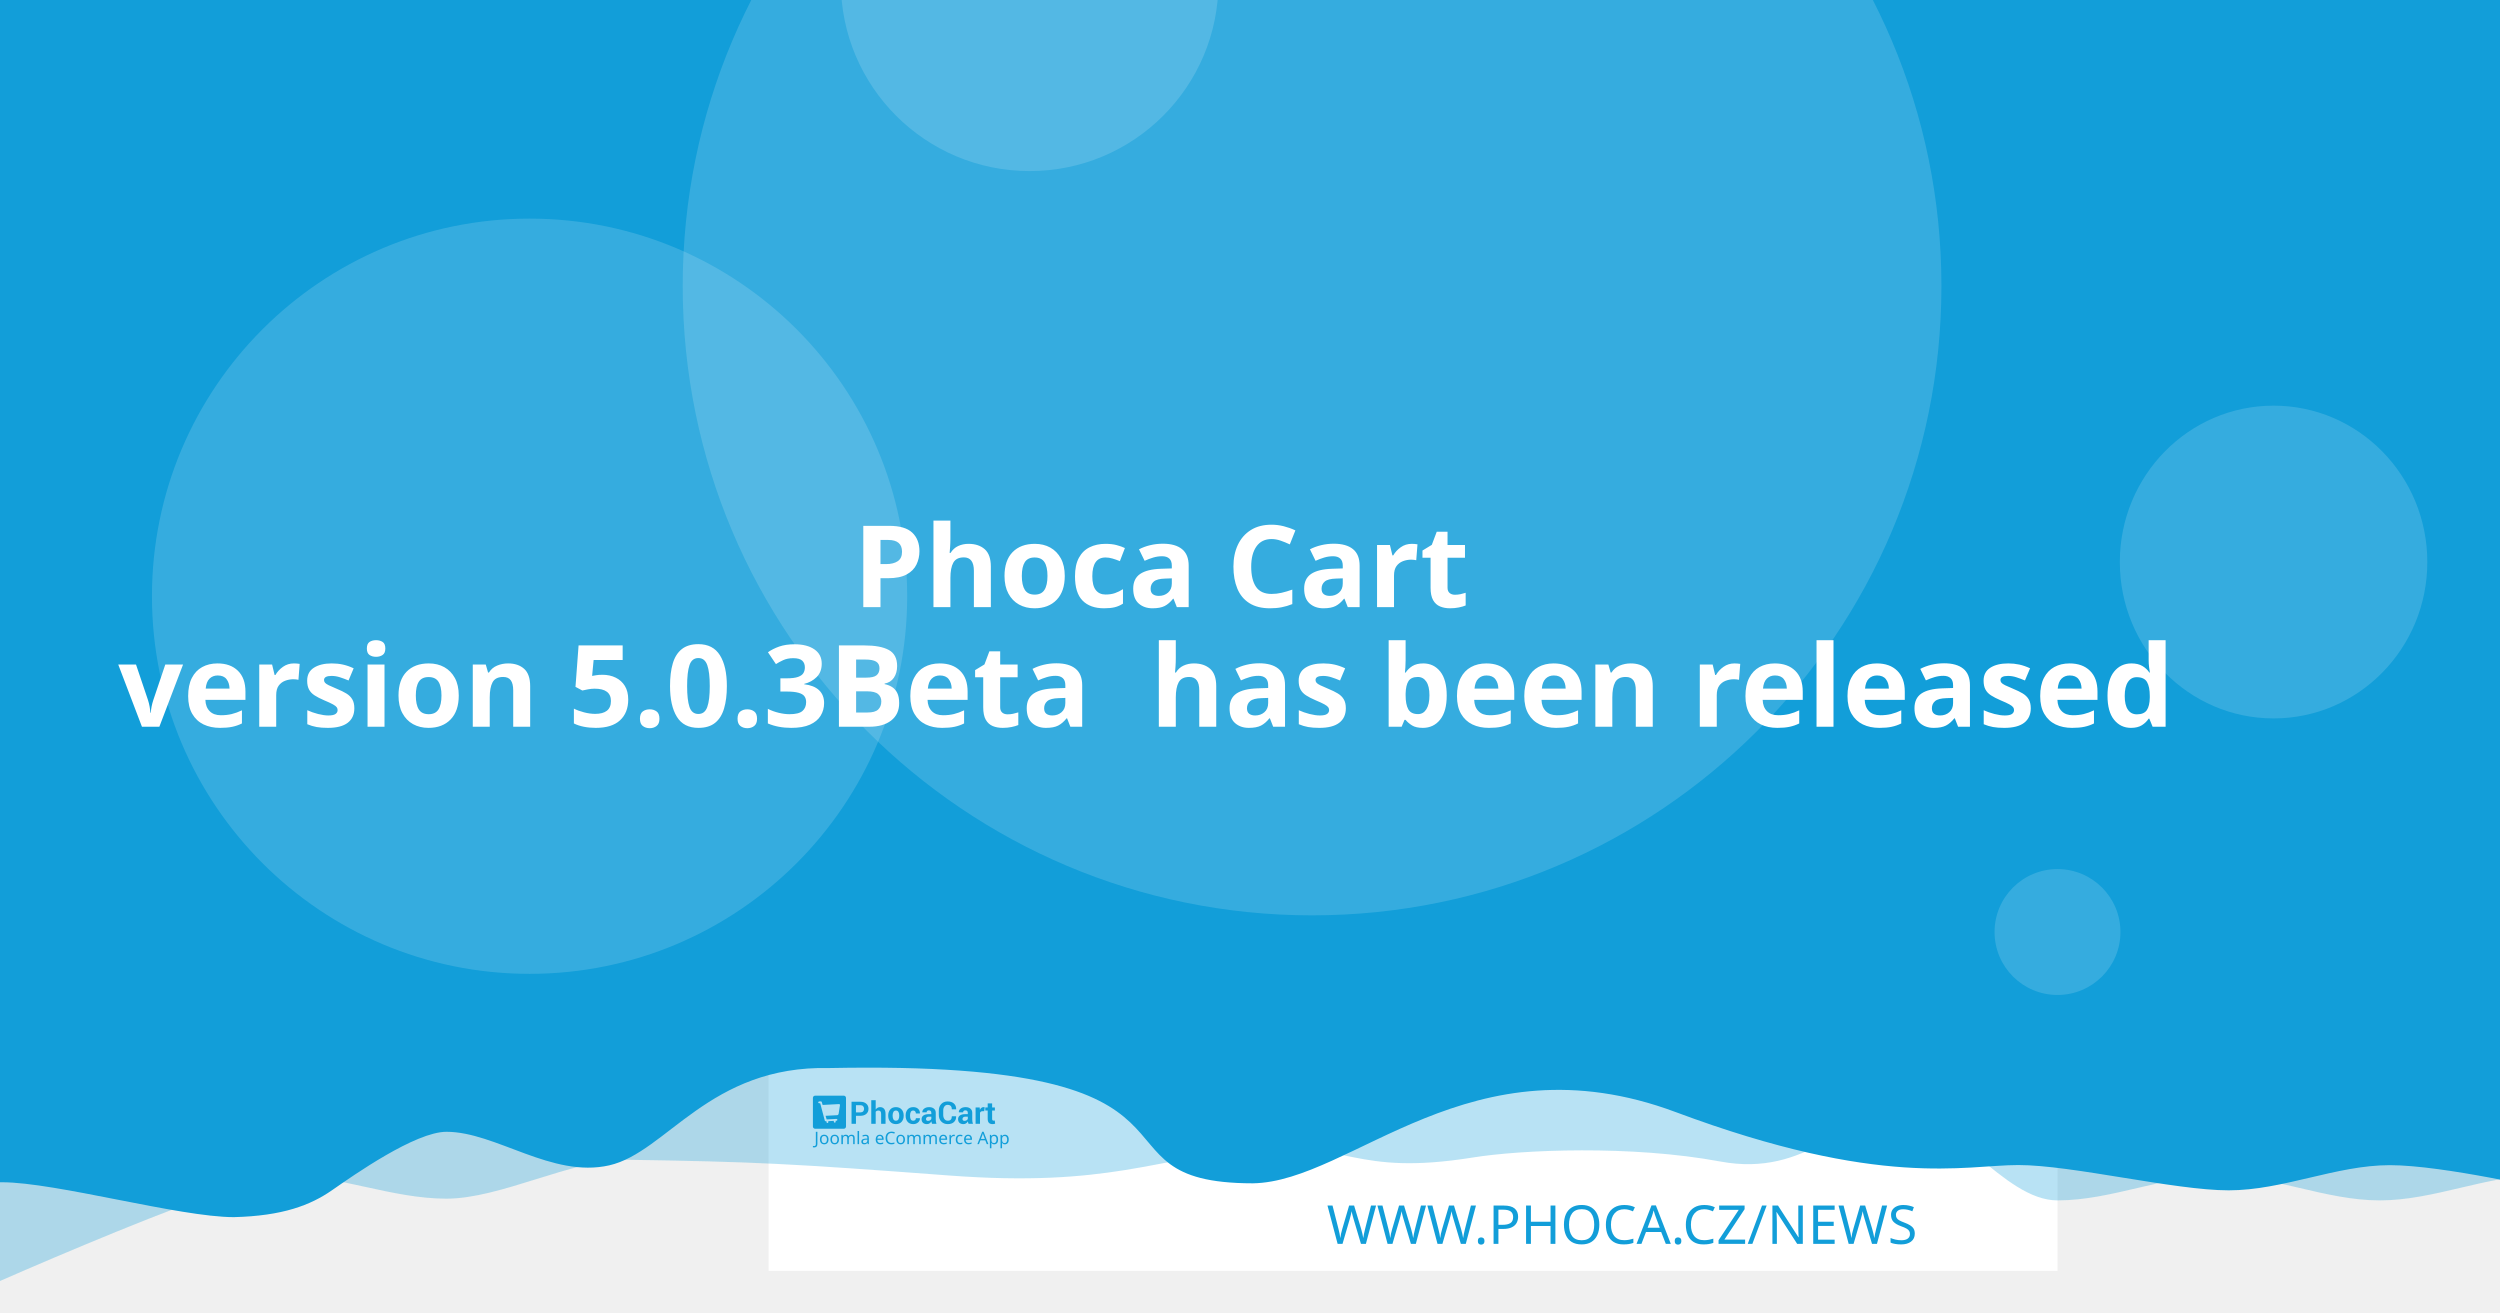
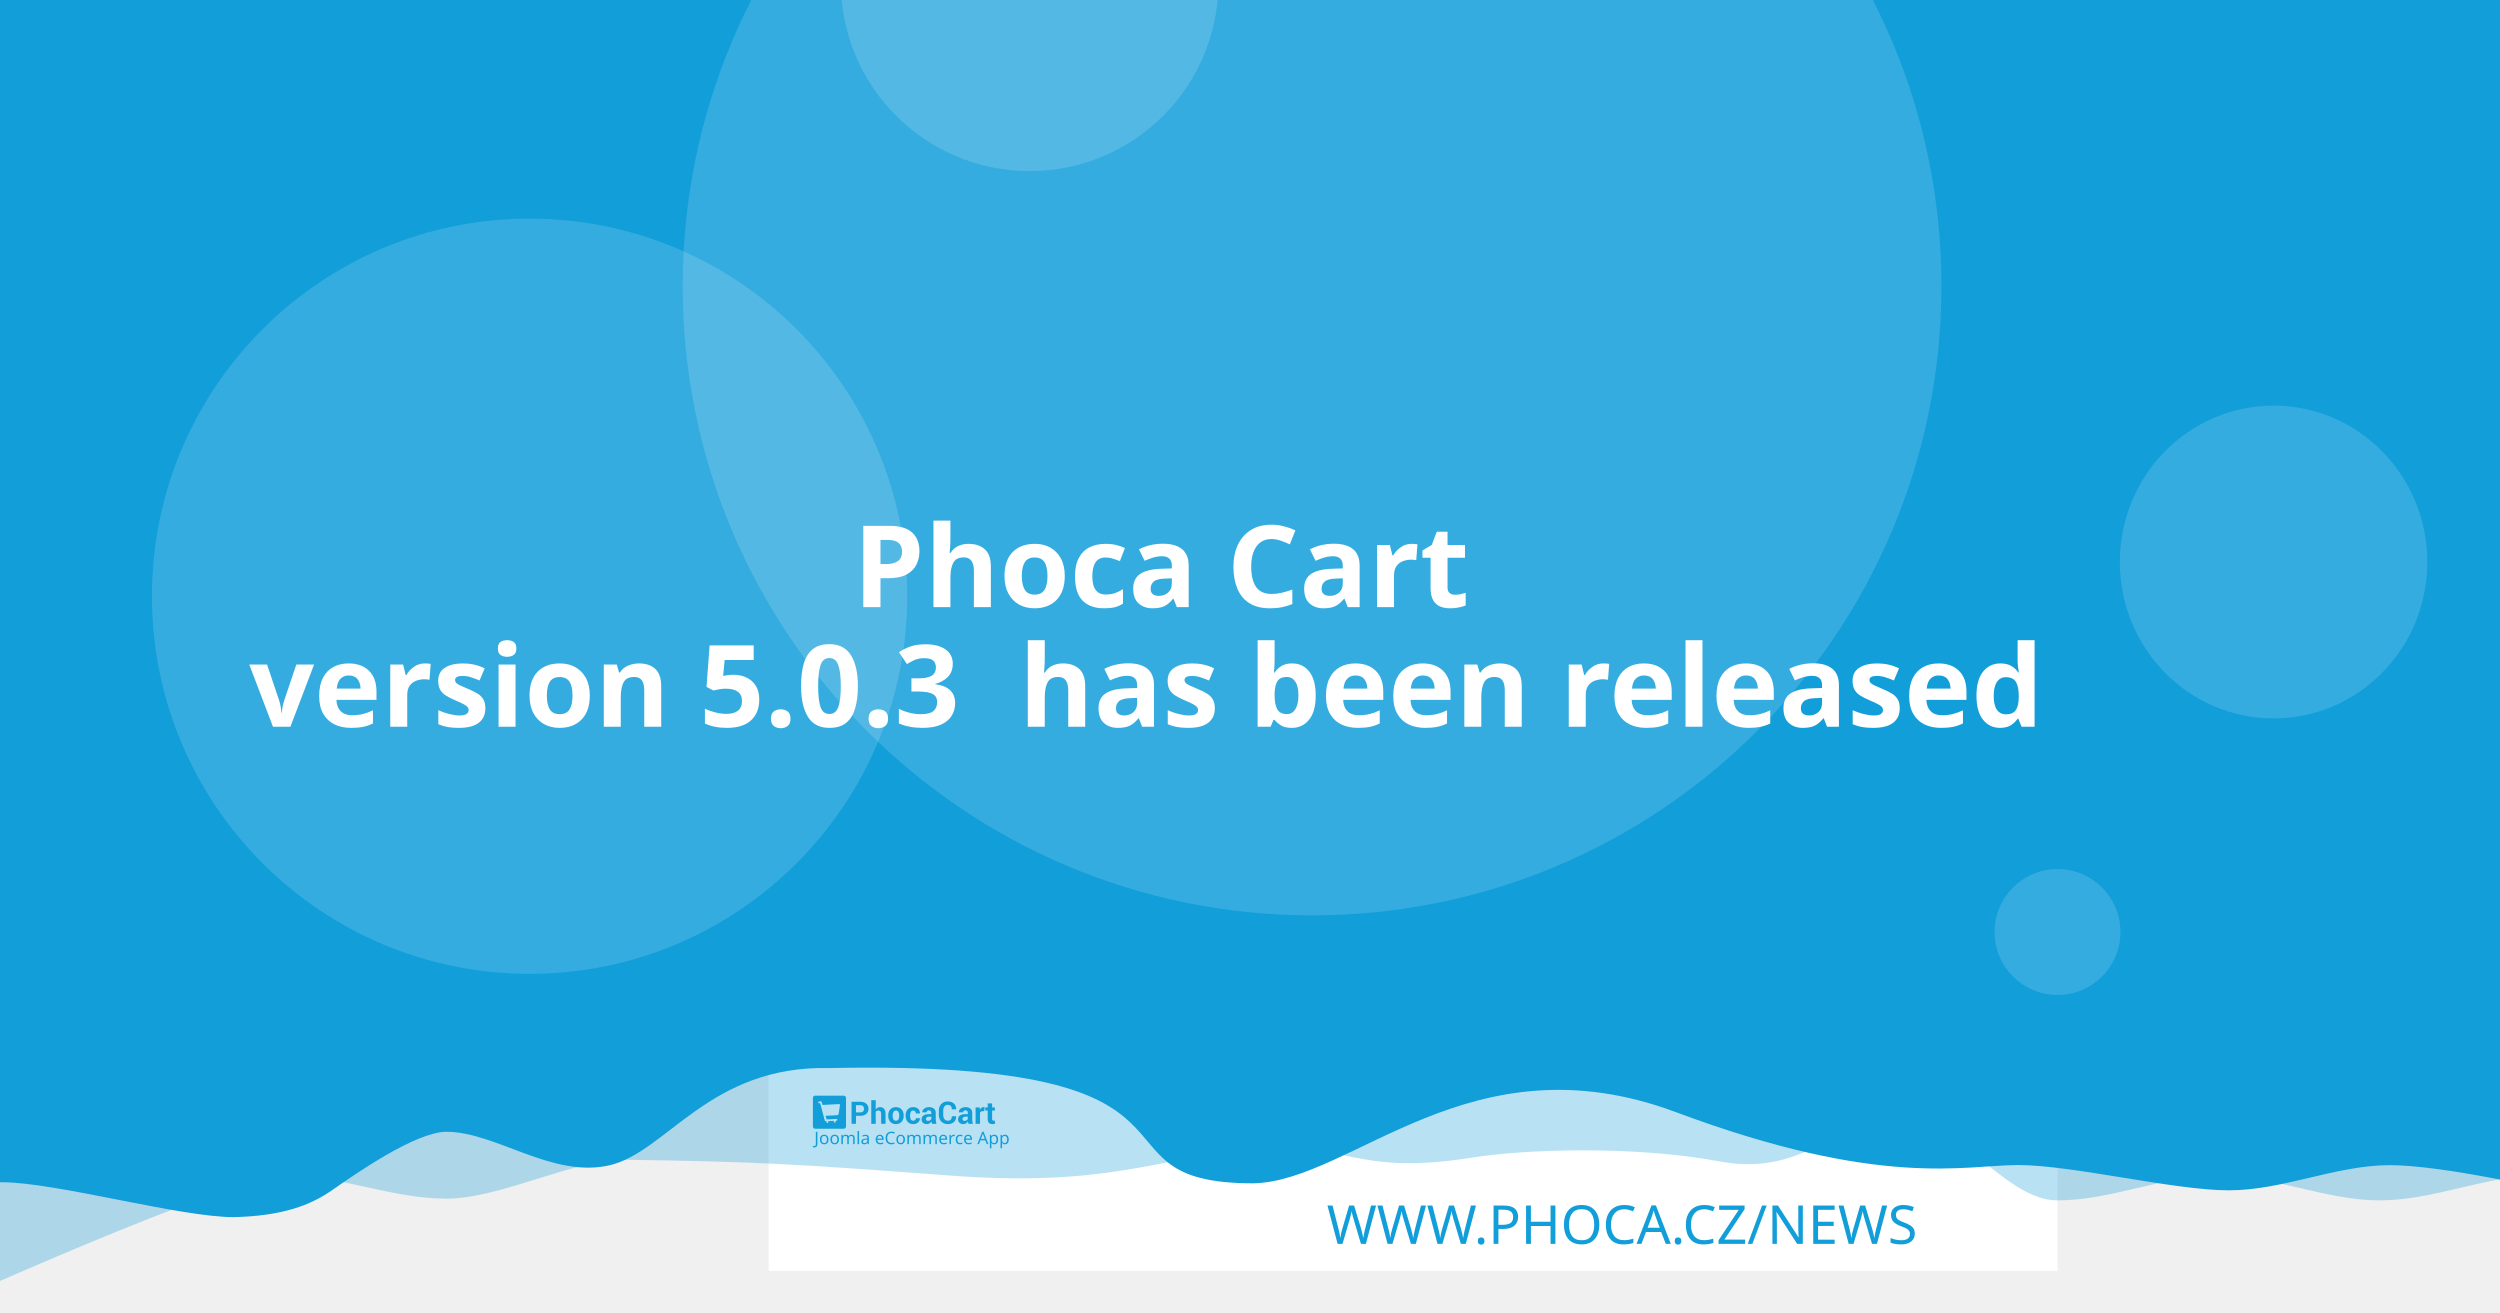
<svg xmlns="http://www.w3.org/2000/svg" width="1200" height="630" viewBox="0 0 1200 630" version="1.1" id="svg5">
  <defs id="defs2" />
  <g id="layer1">
    <path d="m 20.256,108.517 a 7.714,7.714 0 0 0 -7.714,7.714 v 97.981 a 7.714,7.714 0 0 0 7.714,7.714 h 97.976 a 7.714,7.714 0 0 0 7.714,-7.714 v -97.981 a 7.714,7.714 0 0 0 -7.714,-7.714 z m 19.435,19.56 c 0.714,-0.04 1.37,0.151 1.984,0.583 0.613,0.434 1.018,0.978 1.215,1.637 l 2.918,10.039 56.209,-2.948 c 1.002,-0.052 1.838,0.296 2.506,1.04 0.665,0.732 0.929,1.612 0.768,2.626 l -4.71,30.132 c -0.167,0.89 -0.688,1.809 -1.557,2.747 -0.869,0.95 -2.001,1.463 -3.38,1.537 l -39.707,2.079 3.671,12.389 33.562,-1.758 c 0.878,-0.049 1.633,0.215 2.28,0.783 0.632,0.583 0.971,1.312 1.019,2.19 0.046,0.878 -0.215,1.633 -0.783,2.28 -0.583,0.635 -1.312,0.974 -2.19,1.019 l -3.139,0.166 0.166,3.134 c 0.046,0.881 -0.215,1.638 -0.798,2.27 -0.571,0.647 -1.294,0.99 -2.174,1.034 -0.878,0.046 -1.635,-0.215 -2.27,-0.798 -0.647,-0.571 -0.984,-1.297 -1.03,-2.174 l -0.166,-3.134 -18.817,0.979 0.161,3.139 c 0.046,0.881 -0.212,1.638 -0.783,2.27 -0.583,0.647 -1.312,0.988 -2.19,1.034 -0.878,0.049 -1.633,-0.215 -2.28,-0.798 -0.635,-0.571 -0.974,-1.297 -1.019,-2.174 l -0.166,-3.139 -1.943,0.101 c -0.753,0.039 -1.441,-0.135 -2.079,-0.517 -0.623,-0.383 -1.068,-0.764 -1.341,-1.125 l -0.347,-0.613 -15.769,-59.624 -3.39,0.176 c -0.841,0.046 -1.586,-0.219 -2.245,-0.798 -0.659,-0.571 -1.009,-1.292 -1.055,-2.169 -0.046,-0.881 0.225,-1.635 0.824,-2.27 0.595,-0.647 1.308,-0.989 2.149,-1.034 z" style="fill:#ffffff;stroke-width:1.208;paint-order:stroke fill markers" id="path400" />
    <rect style="opacity:1;fill:#ffffff;stroke-width:6.042;stroke-linejoin:round;paint-order:stroke fill markers" id="rect723" width="618.676" height="618.676" x="368.924" y="-8.647" />
    <path id="rect4460" style="opacity:0.3;fill:#129ed9;fill-opacity:1;stroke-width:6.042;stroke-linejoin:round;paint-order:stroke fill markers" d="M 59.586,-3.814 H 1296.938 v 580.009 c 0,0 -51.556,-12.084 -77.334,-12.084 -25.778,0 -51.244,12.084 -77.335,12.084 -26.091,0 -51.556,-12.084 -77.334,-12.084 -25.778,0 -51.244,12.084 -77.335,12.084 -26.091,0 -50.615,-41.931 -76.393,-41.931 -25.778,0 -43.072,31.169 -85.504,23.256 -42.433,-7.913 -95.293,-5.729 -119.04,-1.869 -57.142,9.103 -59.508,-8.125 -105.573,-4.001 -46.065,4.124 -68.78,18.359 -145.373,12.602 -76.593,-5.757 -93.029,-6.595 -155.544,-7.578 -25.778,0 -59.826,18.693 -85.917,18.693 -26.091,0 -51.556,-11.254 -77.334,-11.254 -25.778,0 -172.338,66.428 -172.338,66.428 z" />
    <path id="rect4460-5" style="fill:#129ed9;fill-opacity:1;stroke-width:6.042;stroke-linejoin:round;paint-order:stroke fill markers" d="M -12.915,-8.647 H 1224.437 v 580.009 c 0,0 -51.556,-12.084 -77.334,-12.084 -25.778,0 -51.243,12.084 -77.334,12.084 -26.091,0 -75.228,-12.142 -101.006,-12.142 -25.778,0 -65.794,11.416 -164.408,-25.412 -98.613,-36.828 -155.373,33.433 -202.968,34.185 -85.545,-0.05 -3.558,-59.324 -203.248,-55.331 -57.687,-1.357 -78.127,40.433 -105.693,46.704 -27.566,6.271 -54.486,-16.105 -78.151,-16.105 -14.933,0 -44.462,20.77 -54.88,28.017 -10.418,7.247 -23.732,12.357 -47.124,12.95 -26.091,0 -85.565,-16.747 -111.343,-16.747 -25.778,0 -13.863,3.88 -13.863,3.88 z" />
    <circle style="opacity:0.15;fill:#ffffff;fill-opacity:1;stroke-width:6.042;stroke-linejoin:round;paint-order:stroke fill markers" id="path8376" cx="629.794" cy="137.279" r="302.088" />
    <text xml:space="preserve" style="font-style:normal;font-weight:normal;font-size:25.778px;line-height:1.25;font-family:sans-serif;fill:#129ed9;fill-opacity:1;stroke:none;stroke-width:1.208" x="953.817" y="597.071" id="text2910-3-7">
      <tspan id="tspan2908-6-5" x="953.817" y="597.071" style="font-style:normal;font-variant:normal;font-weight:300;font-stretch:normal;font-size:25.778px;font-family:Montserrat;-inkscape-font-specification:'Montserrat Light';text-align:end;text-anchor:end;fill:#129ed9;fill-opacity:1;stroke-width:1.208">WWW.PHOCA.CZ/NEWS</tspan>
    </text>
    <text xml:space="preserve" style="font-style:normal;font-variant:normal;font-weight:600;font-stretch:normal;font-size:54.666px;line-height:1.05;font-family:Rubik;-inkscape-font-specification:'Rubik Semi-Bold';fill:#ffffff;fill-opacity:1;stroke:none;stroke-width:1.577" x="600" y="234.034" id="text11252">
      <tspan x="600" y="234.034" id="tspan403" style="text-align:center;text-anchor:middle;stroke-width:1.577" />
      <tspan x="600" y="291.433" style="font-size:54.666px;text-align:center;text-anchor:middle;stroke-width:1.577" id="tspan444"> Phoca Cart</tspan>
-       <tspan x="600" y="348.833" id="tspan2906" style="font-size:54.666px;text-align:center;text-anchor:middle;stroke-width:1.577">version 5.0.3Beta
+       <tspan x="600" y="348.833" id="tspan2906" style="font-size:54.666px;text-align:center;text-anchor:middle;stroke-width:1.577">version 5.0.3
 has been released</tspan>
      <tspan x="600" y="406.232" id="tspan1994" style="font-size:54.666px;stroke-width:1.577" />
    </text>
    <circle style="opacity:0.15;fill:#ffffff;fill-opacity:1;stroke-width:6.042;stroke-linejoin:round;paint-order:stroke fill markers" id="path8376-9" cx="254.196" cy="286.191" r="181.253" />
    <circle style="opacity:0.15;fill:#ffffff;fill-opacity:1;stroke-width:6.042;stroke-linejoin:round;paint-order:stroke fill markers" id="path8376-6" cx="494.235" cy="-8.506" r="90.626" />
    <ellipse style="opacity:0.15;fill:#ffffff;fill-opacity:1;stroke-width:7.442;stroke-linejoin:round;paint-order:stroke fill markers" id="path8376-6-2" cx="1091.315" cy="269.776" rx="73.793" ry="75.059" />
    <g id="g8950" transform="matrix(0.360172,0,0,0.360172,498.6223,396.4642)" style="fill:#129ed9;fill-opacity:1;stroke-width:3.355">
      <g id="g895" transform="translate(-301.0409,359.4151)" style="fill:#129ed9;fill-opacity:1;stroke-width:3.355">
        <g transform="matrix(1.3333,0,0,-1.3333,-75.59,850.15)" fill="#ffffff" image-rendering="optimizeQuality" id="g280" style="clip-rule:evenodd;fill:#129ed9;fill-opacity:1;stroke-width:8.934;shape-rendering:geometricPrecision">
          <path d="m 99.728,617.49 v -7.994 h -4.423 v 22.031 h 8.784 c 2.532,0 4.527,-0.646 5.979,-1.937 1.452,-1.291 2.181,-2.99 2.181,-5.097 0,-2.107 -0.729,-3.801 -2.181,-5.082 -1.452,-1.281 -3.446,-1.921 -5.979,-1.921 z m 0,3.408 h 4.361 c 1.23,0 2.165,0.336 2.801,1.002 0.635,0.671 0.951,1.523 0.951,2.561 0,1.059 -0.315,1.932 -0.946,2.623 -0.63,0.687 -1.566,1.033 -2.806,1.033 H 99.728 Z" id="path262" style="fill:#129ed9;fill-opacity:1;stroke-width:3.355" />
          <path d="m 119.45,623.79 c 0.517,0.749 1.147,1.327 1.891,1.746 0.749,0.418 1.576,0.63 2.485,0.63 1.705,0 3.043,-0.568 4.02,-1.704 0.971,-1.131 1.457,-2.887 1.457,-5.252 v -9.714 h -4.418 v 9.76 c 0,1.276 -0.227,2.174 -0.677,2.706 -0.445,0.532 -1.116,0.795 -2.005,0.795 -0.605,0 -1.137,-0.108 -1.602,-0.325 -0.465,-0.217 -0.847,-0.522 -1.152,-0.919 v -12.017 h -4.418 v 23.611 h 4.418 z" id="path264" style="fill:#129ed9;fill-opacity:1;stroke-width:3.355" />
          <path d="m 131.96,617.83 c 0,2.438 0.682,4.436 2.046,5.996 1.359,1.554 3.25,2.334 5.663,2.334 2.418,0 4.315,-0.774 5.689,-2.329 1.375,-1.549 2.062,-3.553 2.062,-6.001 v -0.32 c 0,-2.458 -0.687,-4.462 -2.051,-6.011 -1.369,-1.544 -3.261,-2.319 -5.674,-2.319 -2.418,0 -4.315,0.775 -5.684,2.319 -1.364,1.549 -2.051,3.553 -2.051,6.011 z m 4.408,-0.31 c 0,-1.487 0.264,-2.68 0.785,-3.584 0.527,-0.899 1.375,-1.348 2.542,-1.348 1.142,0 1.979,0.454 2.506,1.358 0.532,0.904 0.796,2.097 0.796,3.574 v 0.315 c 0,1.446 -0.269,2.629 -0.801,3.542 -0.537,0.914 -1.38,1.374 -2.527,1.374 -1.142,0 -1.979,-0.46 -2.506,-1.379 -0.532,-0.919 -0.796,-2.102 -0.796,-3.537 z" id="path266" style="fill:#129ed9;fill-opacity:1;stroke-width:3.355" />
          <path d="m 157.01,612.59 c 0.79,0 1.421,0.227 1.891,0.682 0.475,0.454 0.713,1.064 0.713,1.828 h 4.015 l 0.041,-0.093 c 0.041,-1.653 -0.579,-3.037 -1.871,-4.152 -1.287,-1.116 -2.883,-1.673 -4.79,-1.673 -2.439,0 -4.325,0.769 -5.648,2.314 -1.318,1.544 -1.979,3.522 -1.979,5.944 v 0.449 c 0,2.412 0.656,4.395 1.974,5.944 1.317,1.554 3.198,2.329 5.638,2.329 2.02,0 3.648,-0.573 4.883,-1.725 1.235,-1.151 1.835,-2.664 1.793,-4.539 l -0.031,-0.088 h -4.026 c 0,0.842 -0.233,1.544 -0.698,2.107 -0.46,0.558 -1.101,0.837 -1.922,0.837 -1.168,0 -1.995,-0.454 -2.475,-1.358 -0.476,-0.904 -0.718,-2.071 -0.718,-3.496 v -0.454 c 0,-1.456 0.243,-2.628 0.718,-3.522 0.48,-0.888 1.312,-1.332 2.491,-1.332" id="path268" style="fill:#129ed9;fill-opacity:1;stroke-width:3.355" />
          <path d="m 175.8,609.49 c -0.165,0.372 -0.305,0.764 -0.419,1.183 -0.119,0.413 -0.202,0.837 -0.248,1.27 -0.455,-0.8 -1.054,-1.456 -1.798,-1.978 -0.739,-0.521 -1.628,-0.785 -2.656,-0.785 -1.715,0 -3.038,0.439 -3.963,1.322 -0.93,0.883 -1.395,2.086 -1.395,3.604 0,1.606 0.62,2.845 1.855,3.729 1.235,0.883 3.038,1.322 5.41,1.322 h 2.47 v 1.301 c 0,0.785 -0.207,1.394 -0.62,1.828 -0.413,0.434 -1.023,0.651 -1.834,0.651 -0.713,0 -1.266,-0.175 -1.653,-0.522 -0.393,-0.346 -0.584,-0.826 -0.584,-1.446 l -4.268,0.016 -0.016,0.093 c -0.072,1.379 0.527,2.572 1.798,3.579 1.271,1.002 2.946,1.503 5.013,1.503 1.958,0 3.545,-0.496 4.769,-1.492 1.22,-0.992 1.829,-2.406 1.829,-4.24 v -6.76 c 0,-0.769 0.062,-1.492 0.176,-2.164 0.119,-0.676 0.299,-1.348 0.553,-2.014 z m -4.046,2.943 c 0.78,0 1.468,0.191 2.077,0.574 0.605,0.382 1.013,0.826 1.225,1.332 v 2.308 h -2.47 c -0.935,0 -1.648,-0.232 -2.134,-0.702 -0.481,-0.47 -0.724,-1.033 -0.724,-1.699 0,-0.542 0.181,-0.981 0.542,-1.312 0.367,-0.336 0.858,-0.501 1.483,-0.501" id="path270" style="fill:#129ed9;fill-opacity:1;stroke-width:3.355" />
          <path d="m 199.84,617.01 0.031,-0.088 c 0.041,-2.37 -0.682,-4.25 -2.17,-5.645 -1.488,-1.394 -3.555,-2.091 -6.201,-2.091 -2.656,0 -4.811,0.852 -6.464,2.556 -1.653,1.704 -2.486,3.894 -2.486,6.579 v 4.369 c 0,2.67 0.812,4.86 2.424,6.574 1.617,1.715 3.715,2.572 6.299,2.572 2.723,0 4.852,-0.697 6.386,-2.097 1.535,-1.399 2.284,-3.305 2.243,-5.717 l -0.031,-0.088 h -4.299 c 0,1.451 -0.346,2.561 -1.044,3.336 -0.698,0.769 -1.783,1.157 -3.255,1.157 -1.323,0 -2.372,-0.537 -3.147,-1.606 -0.78,-1.074 -1.168,-2.438 -1.168,-4.1 v -4.39 c 0,-1.683 0.408,-3.057 1.225,-4.131 0.822,-1.069 1.922,-1.606 3.317,-1.606 1.38,0 2.403,0.372 3.064,1.11 0.661,0.744 0.992,1.844 0.992,3.305 z" id="path272" style="fill:#129ed9;fill-opacity:1;stroke-width:3.355" />
          <path d="m 212.27,609.49 c -0.165,0.372 -0.305,0.764 -0.419,1.183 -0.119,0.413 -0.202,0.837 -0.248,1.27 -0.455,-0.8 -1.054,-1.456 -1.798,-1.978 -0.739,-0.521 -1.628,-0.785 -2.656,-0.785 -1.716,0 -3.038,0.439 -3.963,1.322 -0.93,0.883 -1.395,2.086 -1.395,3.604 0,1.606 0.62,2.845 1.855,3.729 1.235,0.883 3.039,1.322 5.41,1.322 h 2.47 v 1.301 c 0,0.785 -0.207,1.394 -0.62,1.828 -0.413,0.434 -1.023,0.651 -1.834,0.651 -0.713,0 -1.266,-0.175 -1.654,-0.522 -0.393,-0.346 -0.584,-0.826 -0.584,-1.446 l -4.268,0.016 -0.016,0.093 c -0.072,1.379 0.527,2.572 1.798,3.579 1.271,1.002 2.945,1.503 5.013,1.503 1.958,0 3.545,-0.496 4.769,-1.492 1.22,-0.992 1.829,-2.406 1.829,-4.24 v -6.76 c 0,-0.769 0.062,-1.492 0.176,-2.164 0.119,-0.676 0.3,-1.348 0.553,-2.014 z m -4.046,2.943 c 0.78,0 1.468,0.191 2.077,0.574 0.605,0.382 1.013,0.826 1.224,1.332 v 2.308 h -2.47 c -0.935,0 -1.649,-0.232 -2.134,-0.702 -0.481,-0.47 -0.723,-1.033 -0.723,-1.699 0,-0.542 0.181,-0.981 0.542,-1.312 0.367,-0.336 0.858,-0.501 1.483,-0.501" id="path274" style="fill:#129ed9;fill-opacity:1;stroke-width:3.355" />
          <path d="m 227.92,622.06 -1.617,0.046 c -0.656,0 -1.199,-0.134 -1.623,-0.408 -0.423,-0.274 -0.744,-0.656 -0.966,-1.152 v -11.052 h -4.408 v 16.36 h 4.103 l 0.196,-2.422 c 0.382,0.857 0.883,1.528 1.494,2.009 0.61,0.48 1.312,0.723 2.108,0.723 0.223,0 0.429,-0.015 0.615,-0.052 0.186,-0.036 0.377,-0.077 0.568,-0.129 z" id="path276" style="fill:#129ed9;fill-opacity:1;stroke-width:3.355" />
          <path d="m 235.83,629.86 v -4.007 h 2.754 v -3.099 H 235.83 v -8.33 c 0,-0.635 0.129,-1.09 0.393,-1.363 0.263,-0.274 0.615,-0.408 1.059,-0.408 0.232,0 0.434,0.01 0.599,0.036 0.166,0.026 0.362,0.072 0.579,0.129 l 0.383,-3.181 c -0.445,-0.155 -0.878,-0.268 -1.302,-0.341 -0.424,-0.078 -0.884,-0.114 -1.38,-0.114 -1.524,0 -2.697,0.418 -3.519,1.255 -0.822,0.837 -1.235,2.159 -1.235,3.977 v 8.34 h -2.392 v 3.099 h 2.392 v 4.007 z" id="path278" style="fill:#129ed9;fill-opacity:1;stroke-width:3.355" />
        </g>
        <g fill="#ffffff" fill-rule="evenodd" image-rendering="optimizeQuality" stroke-width="1.934" aria-label="Joomla eCommerce App" id="g318" style="clip-rule:evenodd;fill:#129ed9;fill-opacity:1;shape-rendering:geometricPrecision">
          <path d="M 1.704,69 Q 1.151,69 0.736,68.908 0.321,68.839 -0.002,68.7 v -1.752 q 0.369,0.092 0.784,0.161 0.415,0.069 0.876,0.069 0.576,0 1.083,-0.231 0.53,-0.231 0.853,-0.807 0.323,-0.576 0.323,-1.614 v -16.368 h 2.075 v 16.206 q 0,2.374 -1.176,3.504 -1.176,1.13 -3.112,1.13 z" id="path282" style="fill:#129ed9;fill-opacity:1;stroke-width:1.934" />
          <path d="m 20.792,58.419 q 0,3.066 -1.568,4.749 -1.545,1.683 -4.196,1.683 -1.637,0 -2.928,-0.738 -1.268,-0.761 -2.006,-2.19 -0.738,-1.452 -0.738,-3.504 0,-3.066 1.545,-4.726 1.545,-1.66 4.196,-1.66 1.683,0 2.951,0.761 1.291,0.738 2.006,2.167 0.738,1.406 0.738,3.458 z m -9.336,0 q 0,2.19 0.853,3.481 0.876,1.268 2.766,1.268 1.867,0 2.743,-1.268 0.876,-1.291 0.876,-3.481 0,-2.19 -0.876,-3.435 -0.876,-1.245 -2.766,-1.245 -1.89,0 -2.743,1.245 -0.853,1.245 -0.853,3.435 z" id="path284" style="fill:#129ed9;fill-opacity:1;stroke-width:1.934" />
          <path d="m 34.739,58.419 q 0,3.066 -1.568,4.749 -1.545,1.683 -4.196,1.683 -1.637,0 -2.928,-0.738 -1.268,-0.761 -2.006,-2.19 -0.738,-1.452 -0.738,-3.504 0,-3.066 1.545,-4.726 1.545,-1.66 4.196,-1.66 1.683,0 2.951,0.761 1.291,0.738 2.006,2.167 0.738,1.406 0.738,3.458 z m -9.336,0 q 0,2.19 0.853,3.481 0.876,1.268 2.766,1.268 1.867,0 2.743,-1.268 0.876,-1.291 0.876,-3.481 0,-2.19 -0.876,-3.435 -0.876,-1.245 -2.766,-1.245 -1.89,0 -2.743,1.245 -0.853,1.245 -0.853,3.435 z" id="path286" style="fill:#129ed9;fill-opacity:1;stroke-width:1.934" />
          <path d="m 51.499,52.033 q 2.098,0 3.135,1.083 1.037,1.06 1.037,3.458 V 64.62 H 53.666 v -7.953 q 0,-2.928 -2.513,-2.928 -1.798,0 -2.582,1.037 -0.761,1.037 -0.761,3.02 V 64.62 h -2.006 v -7.953 q 0,-2.928 -2.536,-2.928 -1.867,0 -2.582,1.153 -0.715,1.153 -0.715,3.32 v 6.409 h -2.029 v -12.356 h 1.637 l 0.3,1.683 h 0.115 q 0.576,-0.968 1.545,-1.429 0.991,-0.484 2.098,-0.484 2.905,0 3.781,2.075 h 0.115 q 0.622,-1.06 1.683,-1.568 1.083,-0.507 2.282,-0.507 z" id="path288" style="fill:#129ed9;fill-opacity:1;stroke-width:1.934" />
          <path d="M 61.527,64.62 H 59.498 V 47.1 h 2.029 z" id="path290" style="fill:#129ed9;fill-opacity:1;stroke-width:1.934" />
          <path d="m 70.126,52.056 q 2.259,0 3.343,0.991 1.083,0.991 1.083,3.158 v 8.414 h -1.475 l -0.392,-1.752 h -0.092 q -0.807,1.014 -1.706,1.498 -0.876,0.484 -2.444,0.484 -1.683,0 -2.789,-0.876 -1.107,-0.899 -1.107,-2.789 0,-1.844 1.452,-2.836 1.452,-1.014 4.472,-1.107 l 2.098,-0.069 v -0.738 q 0,-1.545 -0.669,-2.144 -0.669,-0.599 -1.89,-0.599 -0.968,0 -1.844,0.3 -0.876,0.277 -1.637,0.645 l -0.622,-1.522 q 0.807,-0.438 1.913,-0.738 1.107,-0.323 2.305,-0.323 z m 0.599,6.593 q -2.305,0.092 -3.204,0.738 -0.876,0.645 -0.876,1.821 0,1.037 0.622,1.522 0.645,0.484 1.637,0.484 1.568,0 2.605,-0.853 1.037,-0.876 1.037,-2.674 v -1.107 z" id="path292" style="fill:#129ed9;fill-opacity:1;stroke-width:1.934" />
          <path d="m 89.144,52.033 q 1.591,0 2.72,0.692 1.153,0.692 1.752,1.96 0.622,1.245 0.622,2.928 v 1.222 h -8.46 q 0.046,2.098 1.06,3.204 1.037,1.083 2.882,1.083 1.176,0 2.075,-0.207 0.922,-0.231 1.89,-0.645 v 1.775 q -0.945,0.415 -1.867,0.599 -0.922,0.207 -2.19,0.207 -1.752,0 -3.112,-0.715 -1.337,-0.715 -2.098,-2.121 -0.738,-1.429 -0.738,-3.481 0,-2.029 0.669,-3.481 0.692,-1.452 1.913,-2.236 1.245,-0.784 2.882,-0.784 z m -0.023,1.66 q -1.452,0 -2.305,0.945 -0.83,0.922 -0.991,2.582 h 6.293 q -0.023,-1.568 -0.738,-2.536 -0.715,-0.991 -2.259,-0.991 z" id="path294" style="fill:#129ed9;fill-opacity:1;stroke-width:1.934" />
          <path d="m 104.71,49.751 q -2.651,0 -4.173,1.775 -1.522,1.775 -1.522,4.864 0,3.066 1.406,4.864 1.429,1.775 4.265,1.775 1.083,0 2.052,-0.184 0.968,-0.184 1.89,-0.461 v 1.798 q -0.922,0.346 -1.913,0.507 -0.968,0.161 -2.328,0.161 -2.513,0 -4.196,-1.037 -1.683,-1.037 -2.536,-2.951 -0.83,-1.913 -0.83,-4.495 0,-2.49 0.899,-4.38 0.922,-1.913 2.697,-2.974 1.775,-1.083 4.311,-1.083 2.605,0 4.541,0.968 l -0.83,1.752 q -0.761,-0.346 -1.706,-0.622 -0.922,-0.277 -2.029,-0.277 z" id="path296" style="fill:#129ed9;fill-opacity:1;stroke-width:1.934" />
          <path d="m 122.69,58.419 q 0,3.066 -1.568,4.749 -1.545,1.683 -4.196,1.683 -1.637,0 -2.928,-0.738 -1.268,-0.761 -2.006,-2.19 -0.738,-1.452 -0.738,-3.504 0,-3.066 1.545,-4.726 1.545,-1.66 4.196,-1.66 1.683,0 2.951,0.761 1.291,0.738 2.006,2.167 0.738,1.406 0.738,3.458 z m -9.336,0 q 0,2.19 0.853,3.481 0.876,1.268 2.766,1.268 1.867,0 2.743,-1.268 0.876,-1.291 0.876,-3.481 0,-2.19 -0.876,-3.435 -0.876,-1.245 -2.766,-1.245 -1.89,0 -2.743,1.245 -0.853,1.245 -0.853,3.435 z" id="path298" style="fill:#129ed9;fill-opacity:1;stroke-width:1.934" />
          <path d="m 139.45,52.033 q 2.098,0 3.135,1.083 1.037,1.06 1.037,3.458 V 64.62 h -2.006 v -7.953 q 0,-2.928 -2.513,-2.928 -1.798,0 -2.582,1.037 -0.761,1.037 -0.761,3.02 V 64.62 h -2.006 v -7.953 q 0,-2.928 -2.536,-2.928 -1.867,0 -2.582,1.153 -0.715,1.153 -0.715,3.32 v 6.409 h -2.029 v -12.356 h 1.637 l 0.3,1.683 h 0.115 q 0.576,-0.968 1.545,-1.429 0.991,-0.484 2.098,-0.484 2.905,0 3.781,2.075 h 0.115 q 0.622,-1.06 1.683,-1.568 1.083,-0.507 2.282,-0.507 z" id="path300" style="fill:#129ed9;fill-opacity:1;stroke-width:1.934" />
          <path d="m 161,52.033 q 2.098,0 3.135,1.083 1.037,1.06 1.037,3.458 V 64.62 h -2.006 v -7.953 q 0,-2.928 -2.513,-2.928 -1.798,0 -2.582,1.037 -0.761,1.037 -0.761,3.02 V 64.62 h -2.006 v -7.953 q 0,-2.928 -2.536,-2.928 -1.867,0 -2.582,1.153 -0.715,1.153 -0.715,3.32 v 6.409 h -2.029 v -12.356 h 1.637 l 0.3,1.683 h 0.115 q 0.576,-0.968 1.545,-1.429 0.991,-0.484 2.098,-0.484 2.905,0 3.781,2.075 h 0.115 q 0.622,-1.06 1.683,-1.568 1.083,-0.507 2.282,-0.507 z" id="path302" style="fill:#129ed9;fill-opacity:1;stroke-width:1.934" />
          <path d="m 173.77,52.033 q 1.591,0 2.72,0.692 1.153,0.692 1.752,1.96 0.622,1.245 0.622,2.928 v 1.222 h -8.46 q 0.046,2.098 1.06,3.204 1.037,1.083 2.882,1.083 1.176,0 2.075,-0.207 0.922,-0.231 1.89,-0.645 v 1.775 q -0.945,0.415 -1.867,0.599 -0.922,0.207 -2.19,0.207 -1.752,0 -3.112,-0.715 -1.337,-0.715 -2.098,-2.121 -0.738,-1.429 -0.738,-3.481 0,-2.029 0.669,-3.481 0.692,-1.452 1.913,-2.236 1.245,-0.784 2.882,-0.784 z m -0.023,1.66 q -1.452,0 -2.305,0.945 -0.83,0.922 -0.991,2.582 h 6.293 q -0.023,-1.568 -0.738,-2.536 -0.715,-0.991 -2.259,-0.991 z" id="path304" style="fill:#129ed9;fill-opacity:1;stroke-width:1.934" />
          <path d="m 187.76,52.033 q 0.346,0 0.738,0.046 0.415,0.023 0.715,0.092 l -0.254,1.867 q -0.3,-0.069 -0.669,-0.115 -0.346,-0.046 -0.669,-0.046 -0.945,0 -1.775,0.53 -0.83,0.507 -1.337,1.452 -0.484,0.922 -0.484,2.167 v 6.593 h -2.029 v -12.356 h 1.66 l 0.231,2.259 h 0.092 q 0.599,-1.014 1.545,-1.752 0.945,-0.738 2.236,-0.738 z" id="path306" style="fill:#129ed9;fill-opacity:1;stroke-width:1.934" />
          <path d="m 196.02,64.851 q -1.637,0 -2.928,-0.669 -1.268,-0.669 -2.006,-2.075 -0.715,-1.406 -0.715,-3.596 0,-2.282 0.761,-3.712 0.761,-1.429 2.052,-2.098 1.314,-0.669 2.974,-0.669 0.945,0 1.821,0.207 0.876,0.184 1.429,0.461 l -0.622,1.683 q -0.553,-0.207 -1.291,-0.392 -0.738,-0.184 -1.383,-0.184 -3.642,0 -3.642,4.68 0,2.236 0.876,3.435 0.899,1.176 2.651,1.176 1.014,0 1.775,-0.207 0.784,-0.207 1.429,-0.507 v 1.798 q -0.622,0.323 -1.383,0.484 -0.738,0.184 -1.798,0.184 z" id="path308" style="fill:#129ed9;fill-opacity:1;stroke-width:1.934" />
          <path d="m 206.9,52.033 q 1.591,0 2.72,0.692 1.153,0.692 1.752,1.96 0.622,1.245 0.622,2.928 v 1.222 h -8.46 q 0.046,2.098 1.06,3.204 1.037,1.083 2.882,1.083 1.176,0 2.075,-0.207 0.922,-0.231 1.89,-0.645 v 1.775 q -0.945,0.415 -1.867,0.599 -0.922,0.207 -2.19,0.207 -1.752,0 -3.112,-0.715 -1.337,-0.715 -2.098,-2.121 -0.738,-1.429 -0.738,-3.481 0,-2.029 0.669,-3.481 0.692,-1.452 1.913,-2.236 1.245,-0.784 2.882,-0.784 z m -0.023,1.66 q -1.452,0 -2.305,0.945 -0.83,0.922 -0.991,2.582 h 6.293 q -0.023,-1.568 -0.738,-2.536 -0.715,-0.991 -2.259,-0.991 z" id="path310" style="fill:#129ed9;fill-opacity:1;stroke-width:1.934" />
          <path d="m 231.73,64.62 -1.983,-5.095 h -6.524 l -1.96,5.095 h -2.098 l 6.432,-16.529 h 1.867 l 6.409,16.529 z m -4.449,-11.918 q -0.069,-0.184 -0.231,-0.669 -0.161,-0.484 -0.323,-0.991 -0.138,-0.53 -0.231,-0.807 -0.161,0.715 -0.369,1.406 -0.207,0.669 -0.346,1.06 l -1.867,4.979 h 5.21 z" id="path312" style="fill:#129ed9;fill-opacity:1;stroke-width:1.934" />
          <path d="m 241.73,52.033 q 2.282,0 3.665,1.591 1.406,1.591 1.406,4.795 0,3.158 -1.406,4.795 -1.383,1.637 -3.688,1.637 -1.429,0 -2.374,-0.53 -0.922,-0.553 -1.452,-1.268 h -0.138 q 0.046,0.392 0.092,0.991 0.046,0.599 0.046,1.037 v 5.072 h -2.029 v -17.889 h 1.66 l 0.277,1.683 h 0.092 q 0.553,-0.807 1.452,-1.36 0.899,-0.553 2.397,-0.553 z m -0.369,1.706 q -1.89,0 -2.674,1.06 -0.761,1.06 -0.807,3.227 v 0.392 q 0,2.282 0.738,3.527 0.761,1.222 2.789,1.222 1.13,0 1.844,-0.622 0.738,-0.622 1.083,-1.683 0.369,-1.083 0.369,-2.467 0,-2.121 -0.83,-3.389 -0.807,-1.268 -2.513,-1.268 z" id="path314" style="fill:#129ed9;fill-opacity:1;stroke-width:1.934" />
          <path d="m 255.91,52.033 q 2.282,0 3.665,1.591 1.406,1.591 1.406,4.795 0,3.158 -1.406,4.795 -1.383,1.637 -3.688,1.637 -1.429,0 -2.374,-0.53 -0.922,-0.553 -1.452,-1.268 h -0.138 q 0.046,0.392 0.092,0.991 0.046,0.599 0.046,1.037 v 5.072 h -2.029 v -17.889 h 1.66 l 0.277,1.683 h 0.092 q 0.553,-0.807 1.452,-1.36 0.899,-0.553 2.397,-0.553 z m -0.369,1.706 q -1.89,0 -2.674,1.06 -0.761,1.06 -0.807,3.227 v 0.392 q 0,2.282 0.738,3.527 0.761,1.222 2.789,1.222 1.13,0 1.844,-0.622 0.738,-0.622 1.083,-1.683 0.369,-1.083 0.369,-2.467 0,-2.121 -0.83,-3.389 -0.807,-1.268 -2.513,-1.268 z" id="path316" style="fill:#129ed9;fill-opacity:1;stroke-width:1.934" />
        </g>
        <path d="M 3,0 A 3,3 0 0 0 0,3 v 38.107 a 3,3 0 0 0 3,3 h 38.105 a 3,3 0 0 0 3,-3 V 3 a 3,3 0 0 0 -3,-3 z m 7.559,7.607 c 0.278,-0.015 0.533,0.059 0.771,0.227 0.239,0.169 0.396,0.38 0.473,0.637 l 1.135,3.904 21.861,-1.147 c 0.39,-0.02 0.715,0.115 0.975,0.404 0.259,0.285 0.361,0.627 0.299,1.022 l -1.832,11.719 c -0.065,0.346 -0.268,0.703 -0.605,1.068 -0.338,0.37 -0.778,0.569 -1.315,0.598 l -15.443,0.809 1.428,4.818 13.053,-0.684 c 0.341,-0.019 0.635,0.084 0.887,0.305 0.246,0.227 0.378,0.51 0.396,0.852 0.018,0.341 -0.084,0.635 -0.305,0.887 -0.227,0.247 -0.51,0.379 -0.852,0.396 l -1.221,0.064 0.064,1.219 c 0.018,0.343 -0.084,0.637 -0.311,0.883 -0.222,0.252 -0.503,0.385 -0.846,0.402 -0.341,0.018 -0.636,-0.084 -0.883,-0.311 -0.252,-0.222 -0.383,-0.504 -0.4,-0.846 l -0.064,-1.219 -7.318,0.381 0.062,1.221 c 0.018,0.343 -0.083,0.637 -0.305,0.883 -0.227,0.252 -0.51,0.384 -0.852,0.402 -0.341,0.019 -0.635,-0.084 -0.887,-0.311 -0.247,-0.222 -0.379,-0.504 -0.396,-0.846 l -0.064,-1.221 -0.756,0.039 c -0.293,0.015 -0.561,-0.052 -0.809,-0.201 -0.242,-0.149 -0.415,-0.297 -0.521,-0.438 l -0.135,-0.238 -6.133,-23.189 -1.318,0.068 C 8.066,10.184 7.776,10.082 7.52,9.856 7.263,9.634 7.127,9.354 7.11,9.012 7.092,8.67 7.197,8.377 7.43,8.13 7.661,7.878 7.939,7.745 8.266,7.727 Z" fill="#ffffff" style="fill:#129ed9;fill-opacity:1;stroke-width:8.934;paint-order:stroke fill markers" id="path334" />
      </g>
    </g>
    <circle style="opacity:0.15;fill:#ffffff;fill-opacity:1;stroke-width:6.042;stroke-linejoin:round;paint-order:stroke fill markers" id="path8376-6-2-1" cx="987.6" cy="447.37" r="30.209" />
  </g>
</svg>
